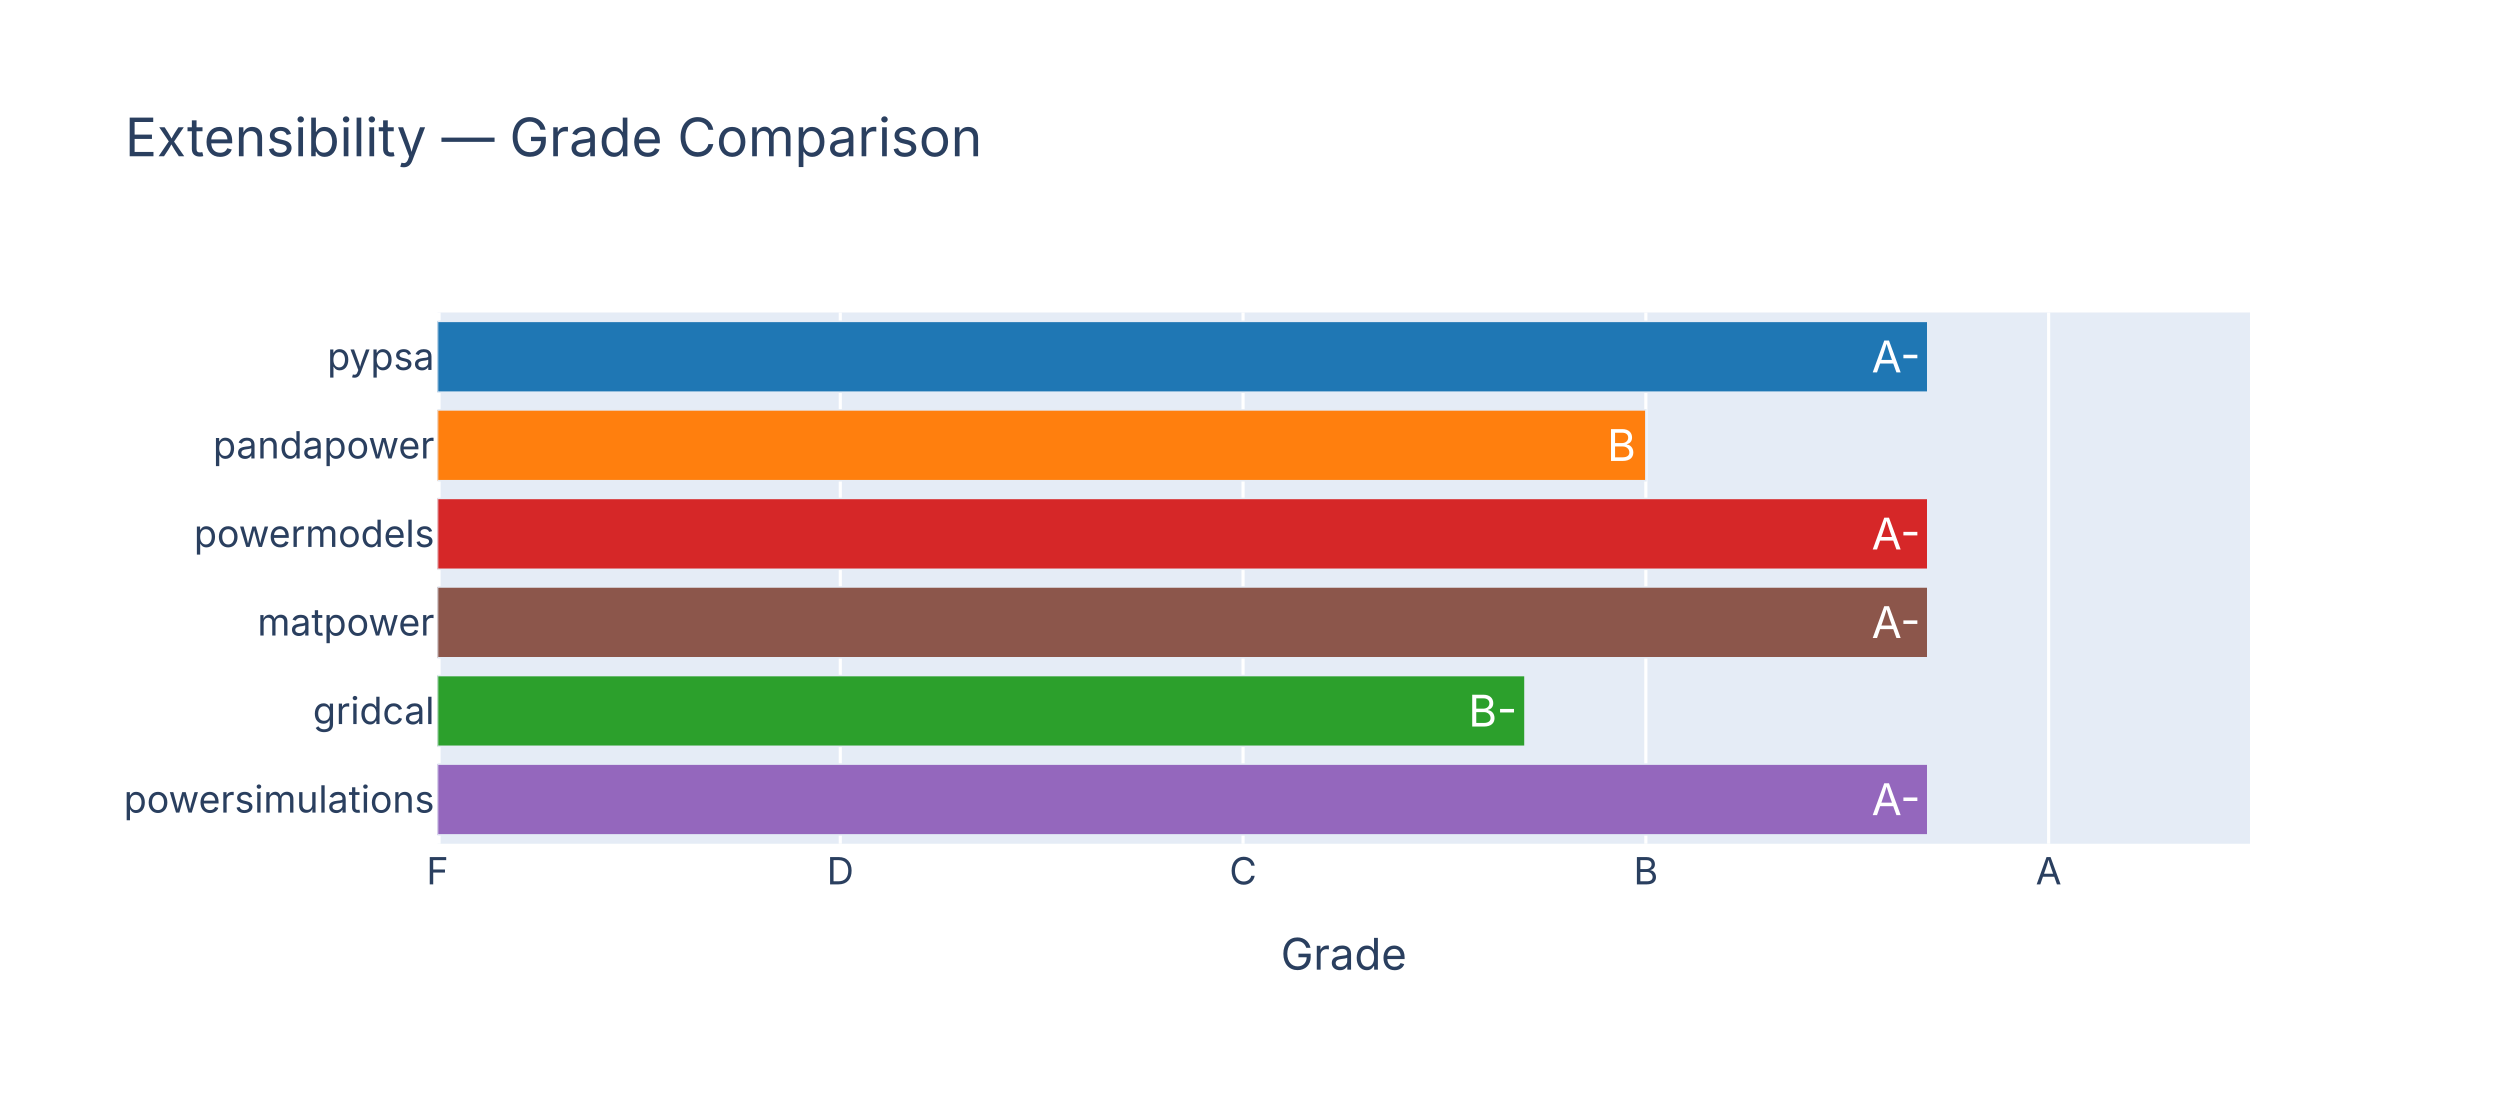
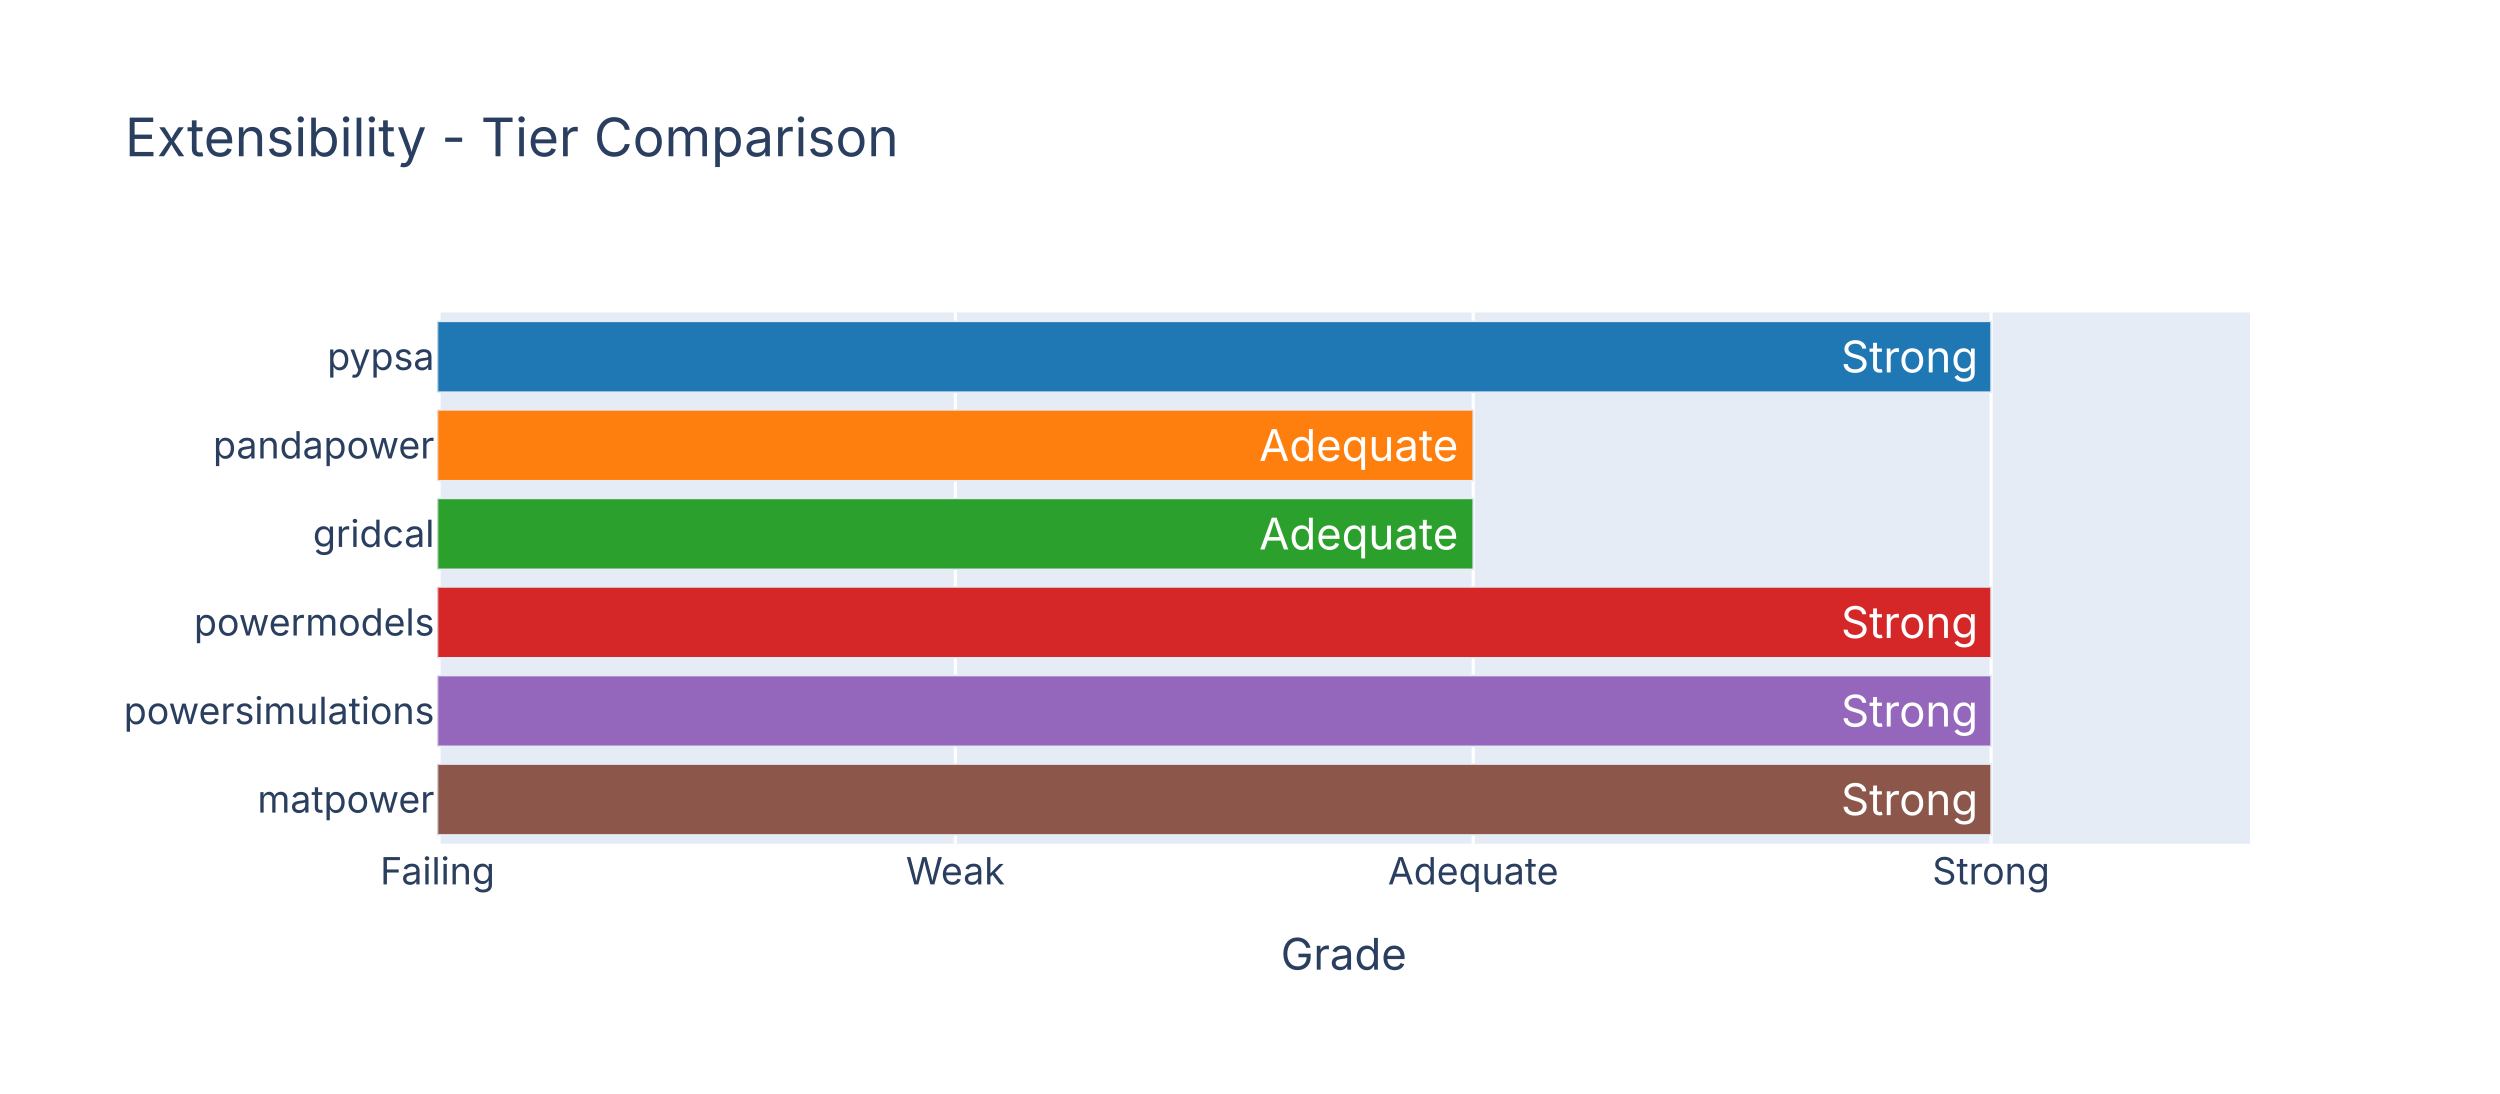
<svg xmlns="http://www.w3.org/2000/svg" class="main-svg" width="800" height="350" style="" viewBox="0 0 800 350">
  <rect x="0" y="0" width="800" height="350" style="fill: rgb(255, 255, 255); fill-opacity: 1;" />
-   <defs id="defs-b2518d">
+   <defs id="defs-dd8f9b">
    <g class="clips">
-       <clipPath id="clipb2518dxyplot" class="plotclip">
+       <clipPath id="clipdd8f9bxyplot" class="plotclip">
        <rect width="580" height="170" />
      </clipPath>
-       <clipPath class="axesclip" id="clipb2518dx">
+       <clipPath class="axesclip" id="clipdd8f9bx">
        <rect x="140" y="0" width="580" height="350" />
      </clipPath>
-       <clipPath class="axesclip" id="clipb2518dy">
+       <clipPath class="axesclip" id="clipdd8f9by">
        <rect x="0" y="100" width="800" height="170" />
      </clipPath>
-       <clipPath class="axesclip" id="clipb2518dxy">
+       <clipPath class="axesclip" id="clipdd8f9bxy">
        <rect x="140" y="100" width="580" height="170" />
      </clipPath>
    </g>
    <g class="gradients" />
    <g class="patterns" />
  </defs>
  <g class="bglayer">
    <rect class="bg" x="140" y="100" width="580" height="170" style="fill: rgb(229, 236, 246); fill-opacity: 1; stroke-width: 0;" />
  </g>
  <g class="layer-below">
    <g class="imagelayer" />
    <g class="shapelayer" />
  </g>
  <g class="cartesianlayer">
    <g class="subplot xy">
      <g class="layer-subplot">
        <g class="shapelayer" />
        <g class="imagelayer" />
      </g>
      <g class="minor-gridlayer">
        <g class="x" />
        <g class="y" />
      </g>
      <g class="gridlayer">
        <g class="x">
-           <path class="xgrid crisp" transform="translate(268.89,0)" d="M0,100v170" style="stroke: rgb(255, 255, 255); stroke-opacity: 1; stroke-width: 1px;" />
-           <path class="xgrid crisp" transform="translate(397.78,0)" d="M0,100v170" style="stroke: rgb(255, 255, 255); stroke-opacity: 1; stroke-width: 1px;" />
-           <path class="xgrid crisp" transform="translate(526.67,0)" d="M0,100v170" style="stroke: rgb(255, 255, 255); stroke-opacity: 1; stroke-width: 1px;" />
-           <path class="xgrid crisp" transform="translate(655.56,0)" d="M0,100v170" style="stroke: rgb(255, 255, 255); stroke-opacity: 1; stroke-width: 1px;" />
+           <path class="xgrid crisp" transform="translate(305.71,0)" d="M0,100v170" style="stroke: rgb(255, 255, 255); stroke-opacity: 1; stroke-width: 1px;" />
+           <path class="xgrid crisp" transform="translate(471.43,0)" d="M0,100v170" style="stroke: rgb(255, 255, 255); stroke-opacity: 1; stroke-width: 1px;" />
+           <path class="xgrid crisp" transform="translate(637.14,0)" d="M0,100v170" style="stroke: rgb(255, 255, 255); stroke-opacity: 1; stroke-width: 1px;" />
        </g>
        <g class="y" />
      </g>
      <g class="zerolinelayer">
        <path class="xzl zl crisp" transform="translate(140,0)" d="M0,100v170" style="stroke: rgb(255, 255, 255); stroke-opacity: 1; stroke-width: 2px;" />
      </g>
      <g class="layer-between">
        <g class="shapelayer" />
        <g class="imagelayer" />
      </g>
      <path class="xlines-below" />
      <path class="ylines-below" />
      <g class="overlines-below" />
      <g class="xaxislayer-below" />
      <g class="yaxislayer-below" />
      <g class="overaxes-below" />
      <g class="overplot">
-         <g class="xy" transform="translate(140,100)" clip-path="url(#clipb2518dxyplot)">
+         <g class="xy" transform="translate(140,100)" clip-path="url(#clipdd8f9bxyplot)">
          <g class="barlayer mlayer">
            <g class="trace bars" style="opacity: 1;">
              <g class="points">
                <g class="point">
-                   <path d="M0,167.17V144.5H476.89V167.17Z" style="vector-effect: none; opacity: 1; stroke-width: 0.5px; fill: rgb(148, 103, 189); fill-opacity: 1; stroke: rgb(229, 236, 246); stroke-opacity: 1;" />
-                   <text class="bartext bartext-inside" text-anchor="middle" data-notex="1" x="0" y="0" style="font-family: Inter, sans-serif; font-size: 14px; fill: rgb(255, 255, 255); fill-opacity: 1; white-space: pre;" transform="translate(466.7259,160.835)">A-</text>
+                   <path d="M0,167.17V144.5H497.14V167.17Z" style="vector-effect: none; opacity: 1; stroke-width: 0.5px; fill: rgb(140, 86, 75); fill-opacity: 1; stroke: rgb(229, 236, 246); stroke-opacity: 1;" />
+                   <text class="bartext bartext-inside" text-anchor="middle" data-notex="1" x="0" y="0" style="font-family: Inter, sans-serif; font-size: 14px; fill: rgb(255, 255, 255); fill-opacity: 1; white-space: pre;" transform="translate(471.0619,160.835)">Strong</text>
                </g>
                <g class="point">
-                   <path d="M0,138.83V116.17H348V138.83Z" style="vector-effect: none; opacity: 1; stroke-width: 0.5px; fill: rgb(44, 160, 44); fill-opacity: 1; stroke: rgb(229, 236, 246); stroke-opacity: 1;" />
-                   <text class="bartext bartext-inside" text-anchor="middle" data-notex="1" x="0" y="0" style="font-family: Inter, sans-serif; font-size: 14px; fill: rgb(255, 255, 255); fill-opacity: 1; white-space: pre;" transform="translate(337.6719,132.5)">B-</text>
+                   <path d="M0,138.83V116.17H497.14V138.83Z" style="vector-effect: none; opacity: 1; stroke-width: 0.5px; fill: rgb(148, 103, 189); fill-opacity: 1; stroke: rgb(229, 236, 246); stroke-opacity: 1;" />
+                   <text class="bartext bartext-inside" text-anchor="middle" data-notex="1" x="0" y="0" style="font-family: Inter, sans-serif; font-size: 14px; fill: rgb(255, 255, 255); fill-opacity: 1; white-space: pre;" transform="translate(471.0619,132.5)">Strong</text>
                </g>
                <g class="point">
-                   <path d="M0,110.5V87.83H476.89V110.5Z" style="vector-effect: none; opacity: 1; stroke-width: 0.5px; fill: rgb(140, 86, 75); fill-opacity: 1; stroke: rgb(229, 236, 246); stroke-opacity: 1;" />
-                   <text class="bartext bartext-inside" text-anchor="middle" data-notex="1" x="0" y="0" style="font-family: Inter, sans-serif; font-size: 14px; fill: rgb(255, 255, 255); fill-opacity: 1; white-space: pre;" transform="translate(466.7259,104.165)">A-</text>
+                   <path d="M0,110.5V87.83H497.14V110.5Z" style="vector-effect: none; opacity: 1; stroke-width: 0.5px; fill: rgb(214, 39, 40); fill-opacity: 1; stroke: rgb(229, 236, 246); stroke-opacity: 1;" />
+                   <text class="bartext bartext-inside" text-anchor="middle" data-notex="1" x="0" y="0" style="font-family: Inter, sans-serif; font-size: 14px; fill: rgb(255, 255, 255); fill-opacity: 1; white-space: pre;" transform="translate(471.0619,104.165)">Strong</text>
                </g>
                <g class="point">
-                   <path d="M0,82.17V59.5H476.89V82.17Z" style="vector-effect: none; opacity: 1; stroke-width: 0.5px; fill: rgb(214, 39, 40); fill-opacity: 1; stroke: rgb(229, 236, 246); stroke-opacity: 1;" />
-                   <text class="bartext bartext-inside" text-anchor="middle" data-notex="1" x="0" y="0" style="font-family: Inter, sans-serif; font-size: 14px; fill: rgb(255, 255, 255); fill-opacity: 1; white-space: pre;" transform="translate(466.7259,75.835)">A-</text>
+                   <path d="M0,82.17V59.5H331.43V82.17Z" style="vector-effect: none; opacity: 1; stroke-width: 0.5px; fill: rgb(44, 160, 44); fill-opacity: 1; stroke: rgb(229, 236, 246); stroke-opacity: 1;" />
+                   <text class="bartext bartext-inside" text-anchor="middle" data-notex="1" x="0" y="0" style="font-family: Inter, sans-serif; font-size: 14px; fill: rgb(255, 255, 255); fill-opacity: 1; white-space: pre;" transform="translate(294.7894,75.835)">Adequate</text>
                </g>
                <g class="point">
-                   <path d="M0,53.83V31.17H386.67V53.83Z" style="vector-effect: none; opacity: 1; stroke-width: 0.5px; fill: rgb(255, 127, 14); fill-opacity: 1; stroke: rgb(229, 236, 246); stroke-opacity: 1;" />
-                   <text class="bartext bartext-inside" text-anchor="middle" data-notex="1" x="0" y="0" style="font-family: Inter, sans-serif; font-size: 14px; fill: rgb(255, 255, 255); fill-opacity: 1; white-space: pre;" transform="translate(378.8653,47.5)">B</text>
+                   <path d="M0,53.83V31.17H331.43V53.83Z" style="vector-effect: none; opacity: 1; stroke-width: 0.5px; fill: rgb(255, 127, 14); fill-opacity: 1; stroke: rgb(229, 236, 246); stroke-opacity: 1;" />
+                   <text class="bartext bartext-inside" text-anchor="middle" data-notex="1" x="0" y="0" style="font-family: Inter, sans-serif; font-size: 14px; fill: rgb(255, 255, 255); fill-opacity: 1; white-space: pre;" transform="translate(294.7894,47.5)">Adequate</text>
                </g>
                <g class="point">
-                   <path d="M0,25.5V2.83H476.89V25.5Z" style="vector-effect: none; opacity: 1; stroke-width: 0.5px; fill: rgb(31, 119, 180); fill-opacity: 1; stroke: rgb(229, 236, 246); stroke-opacity: 1;" />
-                   <text class="bartext bartext-inside" text-anchor="middle" data-notex="1" x="0" y="0" style="font-family: Inter, sans-serif; font-size: 14px; fill: rgb(255, 255, 255); fill-opacity: 1; white-space: pre;" transform="translate(466.7259,19.165)">A-</text>
+                   <path d="M0,25.5V2.83H497.14V25.5Z" style="vector-effect: none; opacity: 1; stroke-width: 0.5px; fill: rgb(31, 119, 180); fill-opacity: 1; stroke: rgb(229, 236, 246); stroke-opacity: 1;" />
+                   <text class="bartext bartext-inside" text-anchor="middle" data-notex="1" x="0" y="0" style="font-family: Inter, sans-serif; font-size: 14px; fill: rgb(255, 255, 255); fill-opacity: 1; white-space: pre;" transform="translate(471.0619,19.165)">Strong</text>
                </g>
              </g>
            </g>
          </g>
        </g>
      </g>
      <g class="zerolinelayer-above" />
      <path class="xlines-above crisp" d="M0,0" style="fill: none;" />
      <path class="ylines-above crisp" d="M0,0" style="fill: none;" />
      <g class="overlines-above" />
      <g class="xaxislayer-above">
        <g class="xtick">
-           <text text-anchor="middle" x="0" y="283" transform="translate(140,0)" style="font-family: Inter, sans-serif; font-size: 12px; fill: rgb(42, 63, 95); fill-opacity: 1; white-space: pre;">F</text>
+           <text text-anchor="middle" x="0" y="283" transform="translate(140,0)" style="font-family: Inter, sans-serif; font-size: 12px; fill: rgb(42, 63, 95); fill-opacity: 1; white-space: pre;">Failing</text>
        </g>
        <g class="xtick">
-           <text text-anchor="middle" x="0" y="283" style="font-family: Inter, sans-serif; font-size: 12px; fill: rgb(42, 63, 95); fill-opacity: 1; white-space: pre;" transform="translate(268.89,0)">D</text>
+           <text text-anchor="middle" x="0" y="283" style="font-family: Inter, sans-serif; font-size: 12px; fill: rgb(42, 63, 95); fill-opacity: 1; white-space: pre;" transform="translate(305.71,0)">Weak</text>
        </g>
        <g class="xtick">
-           <text text-anchor="middle" x="0" y="283" style="font-family: Inter, sans-serif; font-size: 12px; fill: rgb(42, 63, 95); fill-opacity: 1; white-space: pre;" transform="translate(397.78,0)">C</text>
+           <text text-anchor="middle" x="0" y="283" style="font-family: Inter, sans-serif; font-size: 12px; fill: rgb(42, 63, 95); fill-opacity: 1; white-space: pre;" transform="translate(471.43,0)">Adequate</text>
        </g>
        <g class="xtick">
-           <text text-anchor="middle" x="0" y="283" style="font-family: Inter, sans-serif; font-size: 12px; fill: rgb(42, 63, 95); fill-opacity: 1; white-space: pre;" transform="translate(526.67,0)">B</text>
-         </g>
-         <g class="xtick">
-           <text text-anchor="middle" x="0" y="283" style="font-family: Inter, sans-serif; font-size: 12px; fill: rgb(42, 63, 95); fill-opacity: 1; white-space: pre;" transform="translate(655.56,0)">A</text>
+           <text text-anchor="middle" x="0" y="283" style="font-family: Inter, sans-serif; font-size: 12px; fill: rgb(42, 63, 95); fill-opacity: 1; white-space: pre;" transform="translate(637.14,0)">Strong</text>
        </g>
      </g>
      <g class="yaxislayer-above">
        <g class="ytick">
-           <text text-anchor="end" x="139" y="4.2" transform="translate(0,255.83)" style="font-family: Inter, sans-serif; font-size: 12px; fill: rgb(42, 63, 95); fill-opacity: 1; white-space: pre;">powersimulations</text>
+           <text text-anchor="end" x="139" y="4.2" transform="translate(0,255.83)" style="font-family: Inter, sans-serif; font-size: 12px; fill: rgb(42, 63, 95); fill-opacity: 1; white-space: pre;">matpower</text>
        </g>
        <g class="ytick">
-           <text text-anchor="end" x="139" y="4.2" transform="translate(0,227.5)" style="font-family: Inter, sans-serif; font-size: 12px; fill: rgb(42, 63, 95); fill-opacity: 1; white-space: pre;">gridcal</text>
+           <text text-anchor="end" x="139" y="4.2" transform="translate(0,227.5)" style="font-family: Inter, sans-serif; font-size: 12px; fill: rgb(42, 63, 95); fill-opacity: 1; white-space: pre;">powersimulations</text>
        </g>
        <g class="ytick">
-           <text text-anchor="end" x="139" y="4.2" transform="translate(0,199.17)" style="font-family: Inter, sans-serif; font-size: 12px; fill: rgb(42, 63, 95); fill-opacity: 1; white-space: pre;">matpower</text>
+           <text text-anchor="end" x="139" y="4.2" transform="translate(0,199.17)" style="font-family: Inter, sans-serif; font-size: 12px; fill: rgb(42, 63, 95); fill-opacity: 1; white-space: pre;">powermodels</text>
        </g>
        <g class="ytick">
-           <text text-anchor="end" x="139" y="4.2" transform="translate(0,170.83)" style="font-family: Inter, sans-serif; font-size: 12px; fill: rgb(42, 63, 95); fill-opacity: 1; white-space: pre;">powermodels</text>
+           <text text-anchor="end" x="139" y="4.2" transform="translate(0,170.83)" style="font-family: Inter, sans-serif; font-size: 12px; fill: rgb(42, 63, 95); fill-opacity: 1; white-space: pre;">gridcal</text>
        </g>
        <g class="ytick">
          <text text-anchor="end" x="139" y="4.2" transform="translate(0,142.5)" style="font-family: Inter, sans-serif; font-size: 12px; fill: rgb(42, 63, 95); fill-opacity: 1; white-space: pre;">pandapower</text>
        </g>
        <g class="ytick">
          <text text-anchor="end" x="139" y="4.2" transform="translate(0,114.17)" style="font-family: Inter, sans-serif; font-size: 12px; fill: rgb(42, 63, 95); fill-opacity: 1; white-space: pre;">pypsa</text>
        </g>
      </g>
      <g class="overaxes-above" />
    </g>
  </g>
  <g class="polarlayer" />
  <g class="smithlayer" />
  <g class="ternarylayer" />
  <g class="geolayer" />
  <g class="funnelarealayer" />
  <g class="pielayer" />
  <g class="iciclelayer" />
  <g class="treemaplayer" />
  <g class="sunburstlayer" />
  <g class="glimages" />
-   <defs id="topdefs-b2518d">
+   <defs id="topdefs-dd8f9b">
    <g class="clips" />
  </defs>
  <g class="layer-above">
    <g class="imagelayer" />
    <g class="shapelayer" />
  </g>
  <g class="infolayer">
    <g class="g-gtitle">
-       <text class="gtitle" x="40" y="50" text-anchor="start" dy="0em" style="opacity: 1; font-family: Inter, sans-serif; font-size: 17px; fill: rgb(42, 63, 95); fill-opacity: 1; white-space: pre;">Extensibility — Grade Comparison</text>
+       <text class="gtitle" x="40" y="50" text-anchor="start" dy="0em" style="opacity: 1; font-family: Inter, sans-serif; font-size: 17px; fill: rgb(42, 63, 95); fill-opacity: 1; white-space: pre;">Extensibility - Tier Comparison</text>
    </g>
    <g class="g-xtitle">
      <text class="xtitle" x="430" y="310.3" text-anchor="middle" style="opacity: 1; font-family: Inter, sans-serif; font-size: 14px; fill: rgb(42, 63, 95); fill-opacity: 1; white-space: pre;">Grade</text>
    </g>
    <g class="g-ytitle" />
  </g>
</svg>
